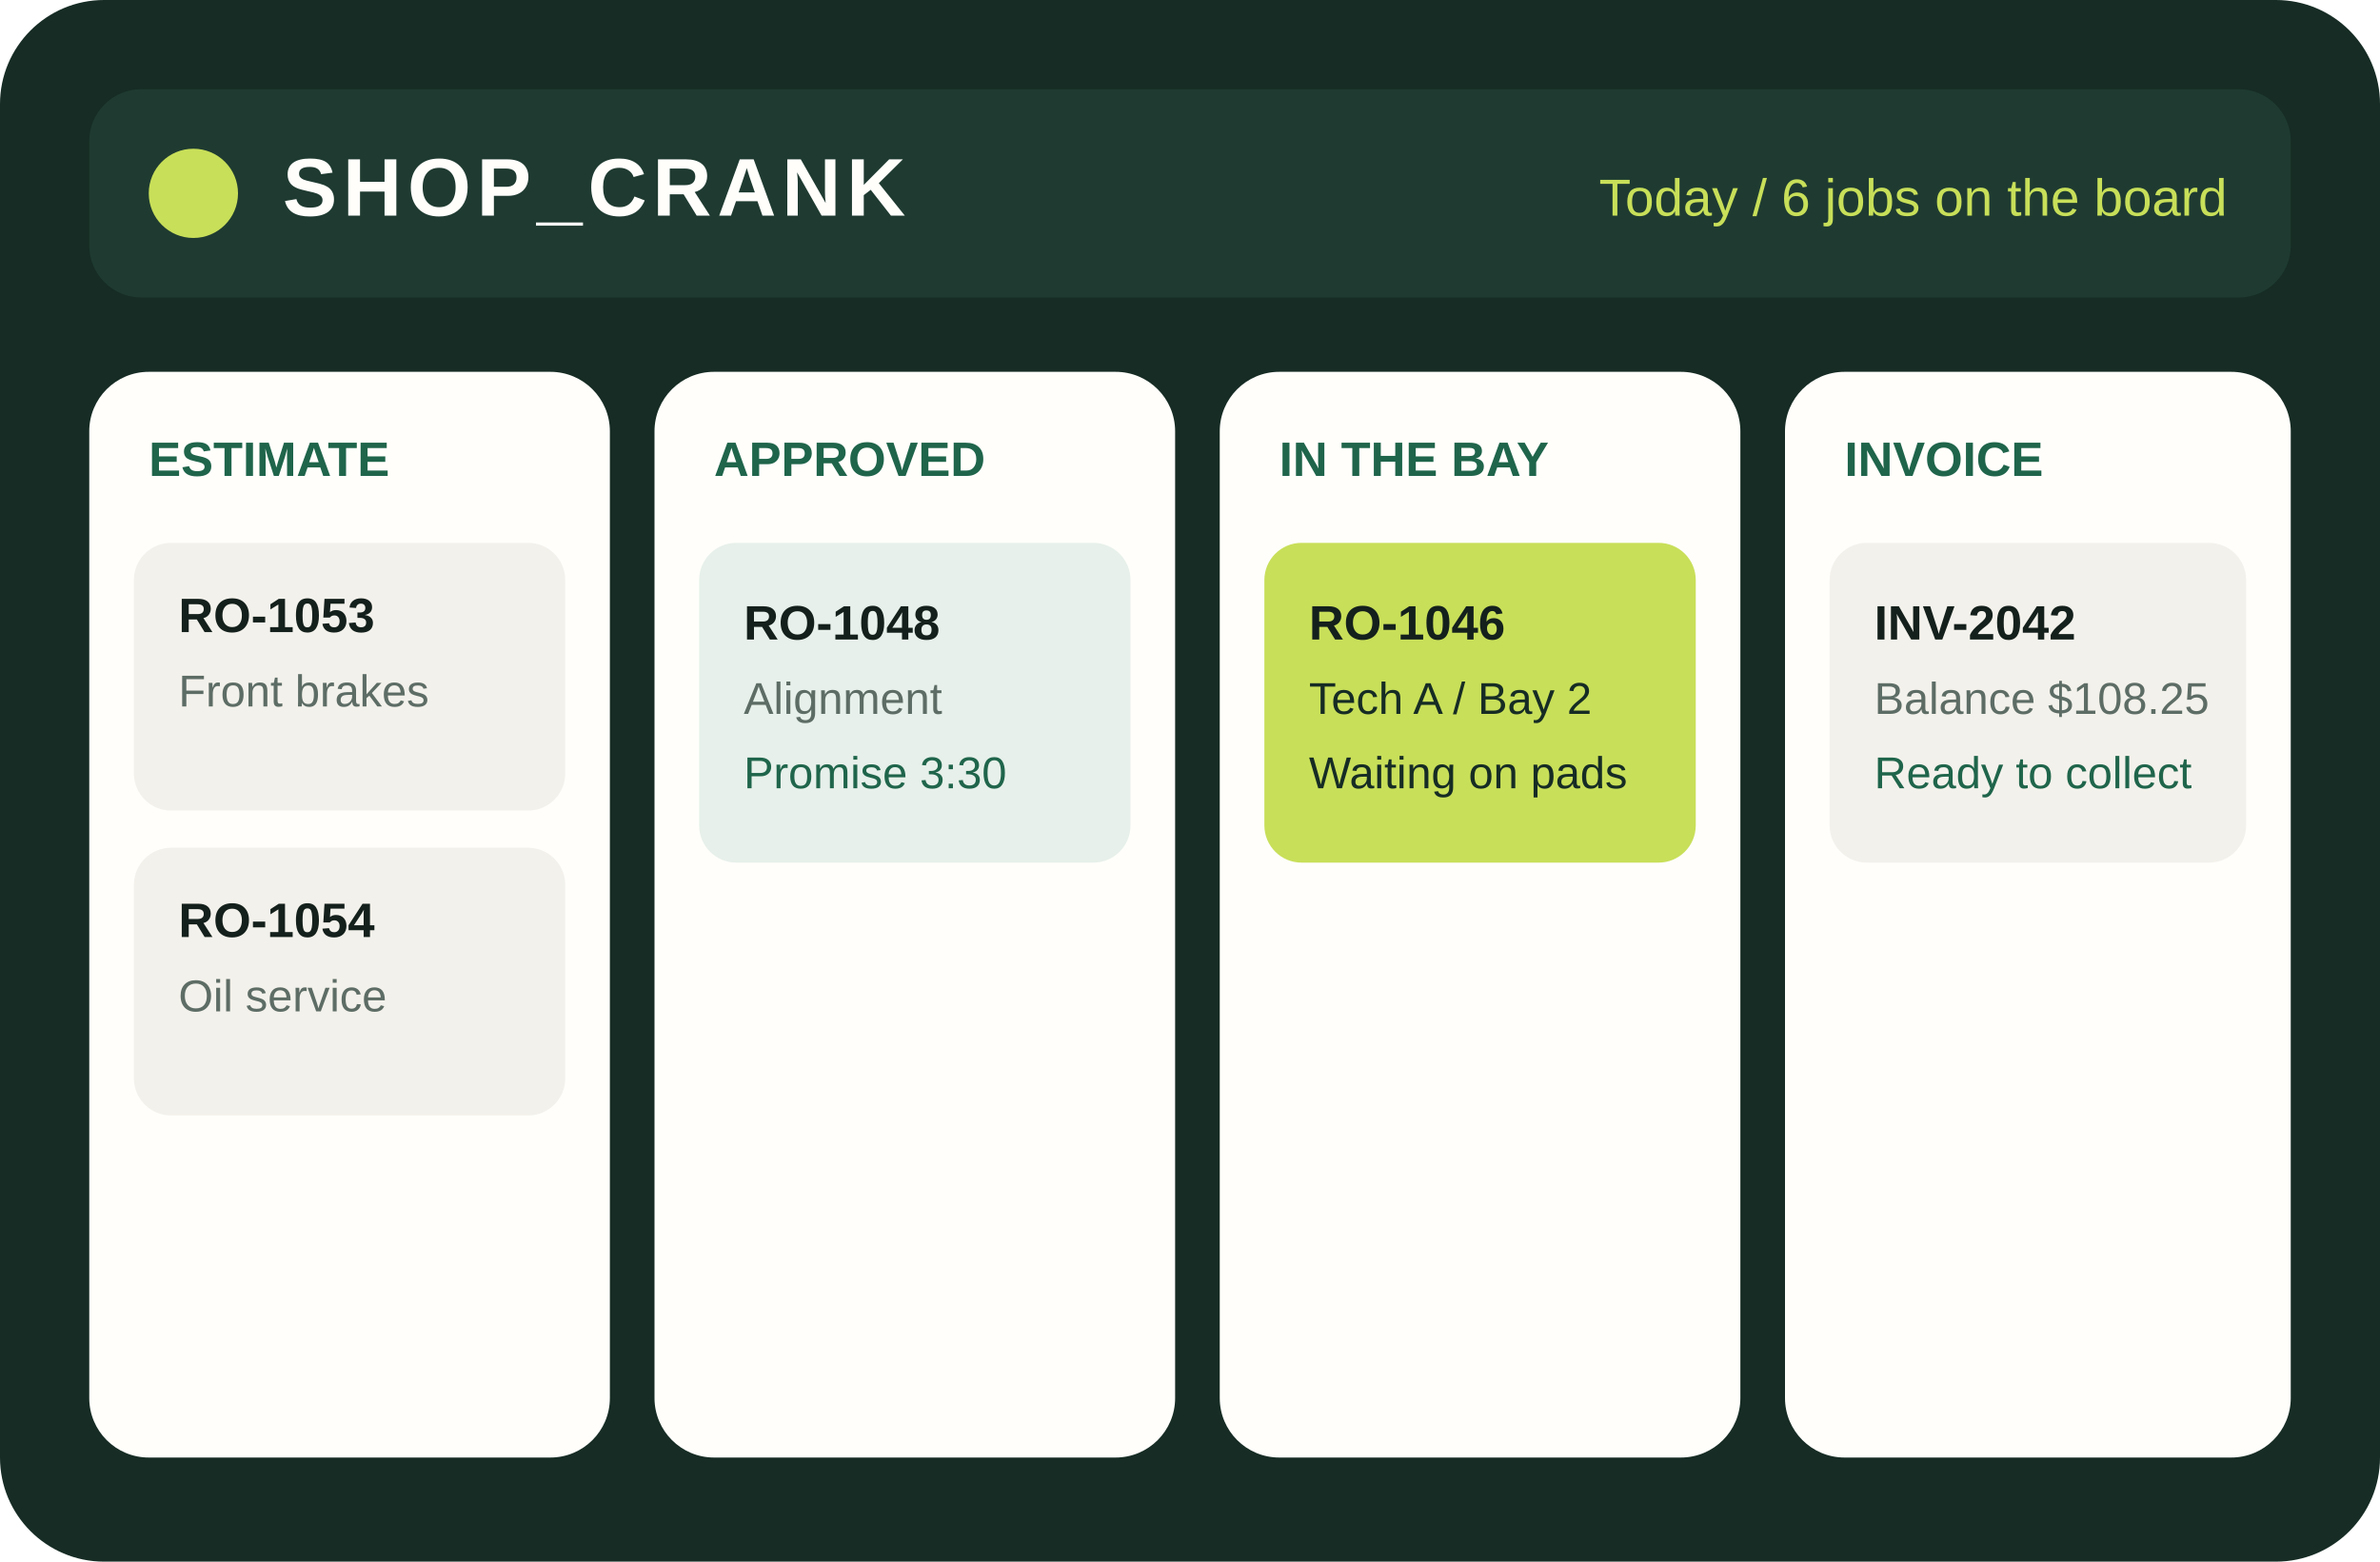
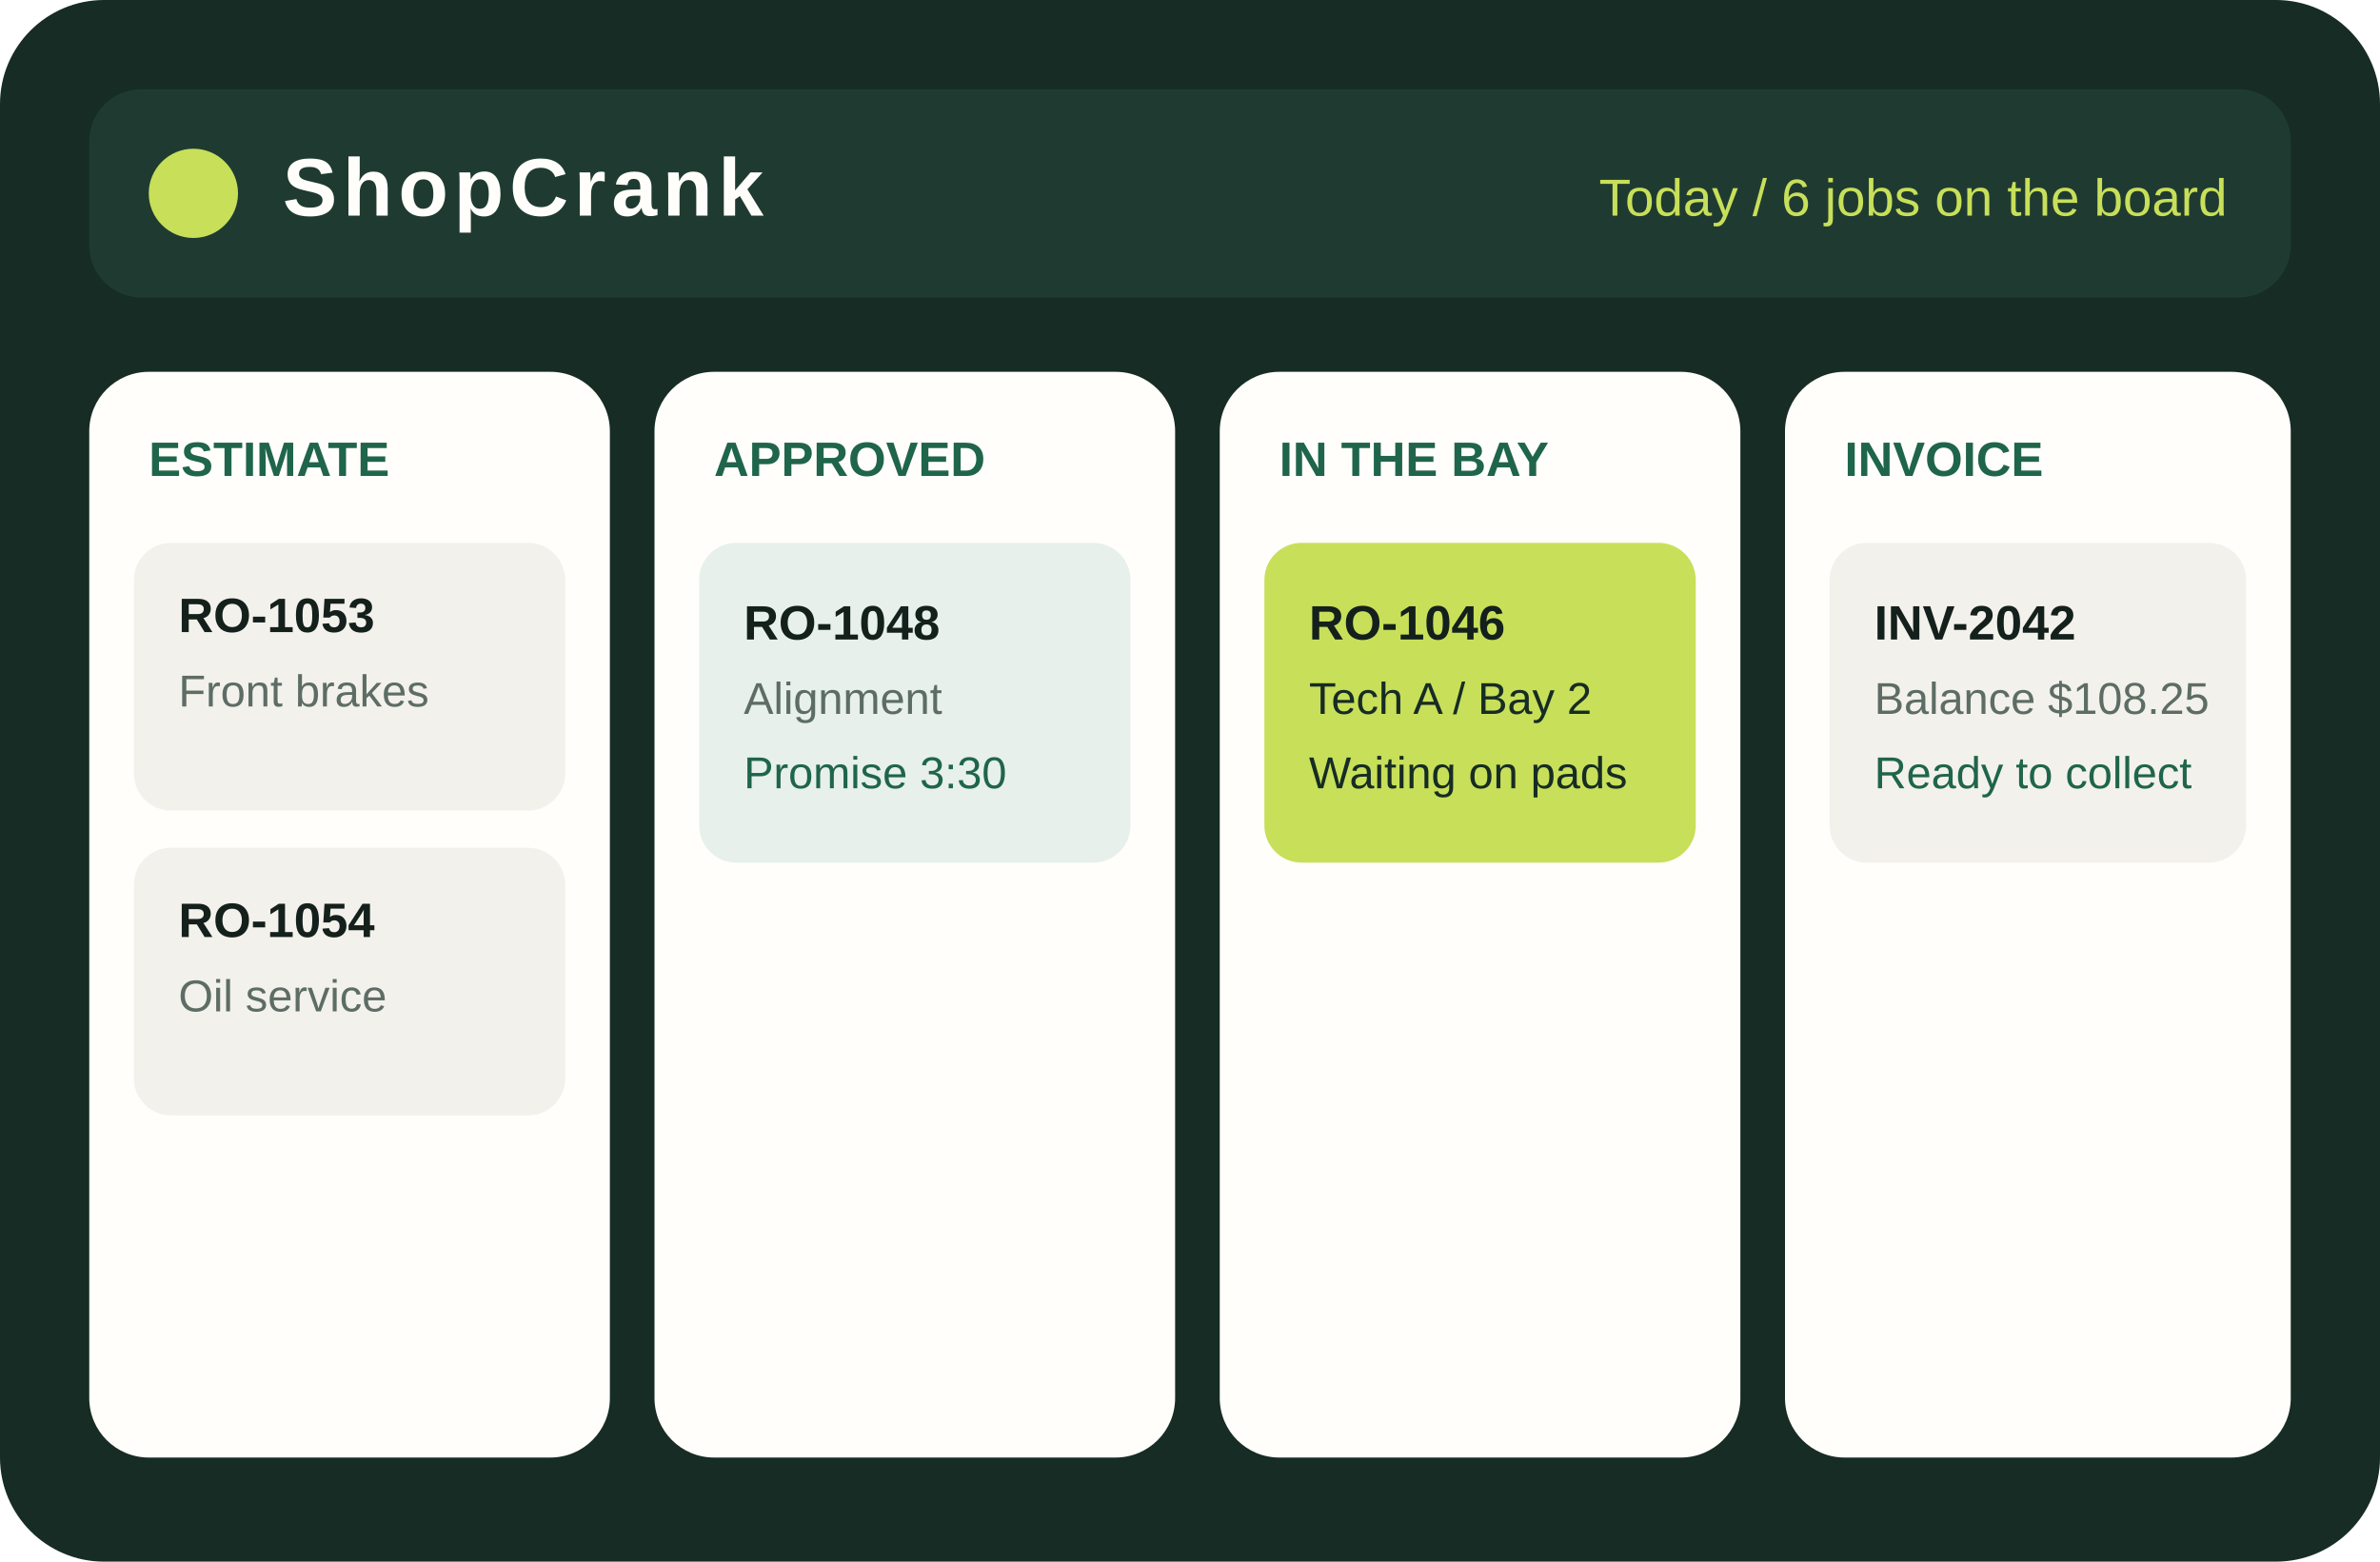
<svg xmlns="http://www.w3.org/2000/svg" viewBox="0 0 640 420" role="img" aria-labelledby="boardTitle boardDesc">
  <rect width="640" height="420" rx="28" fill="#162c24" />
  <rect x="24" y="24" width="592" height="56" rx="14" fill="#1f3b31" />
  <circle cx="52" cy="52" r="12" fill="#c8df59" />
-   <text x="76" y="58" fill="#fffefb" font-family="Arial Narrow, Arial, sans-serif" font-size="22" font-weight="700" letter-spacing="1.5">SHOP_CRANK</text>
+   <text x="76" y="58" fill="#fffefb" font-family="Arial Narrow, Arial, sans-serif" font-size="22" font-weight="700" letter-spacing="1.5">ShopCrank</text>
  <text x="430" y="58" fill="#c8df59" font-family="Arial, sans-serif" font-size="14">Today / 6 jobs on the board</text>
  <g font-family="Arial, sans-serif">
    <g>
      <rect x="24" y="100" width="140" height="292" rx="16" fill="#fffefb" />
      <text x="40" y="128" fill="#1f654b" font-size="13" font-weight="700">ESTIMATE</text>
      <rect x="36" y="146" width="116" height="72" rx="10" fill="#f3f1eb" />
      <text x="48" y="170" fill="#14201c" font-size="13" font-weight="700">RO-1053</text>
      <text x="48" y="190" fill="#5d6d66" font-size="12">Front brakes</text>
      <rect x="36" y="228" width="116" height="72" rx="10" fill="#f3f1eb" />
      <text x="48" y="252" fill="#14201c" font-size="13" font-weight="700">RO-1054</text>
      <text x="48" y="272" fill="#5d6d66" font-size="12">Oil service</text>
    </g>
    <g>
      <rect x="176" y="100" width="140" height="292" rx="16" fill="#fffefb" />
      <text x="192" y="128" fill="#1f654b" font-size="13" font-weight="700">APPROVED</text>
      <rect x="188" y="146" width="116" height="86" rx="10" fill="#e7f0ea" />
      <text x="200" y="172" fill="#14201c" font-size="13" font-weight="700">RO-1048</text>
      <text x="200" y="192" fill="#5d6d66" font-size="12">Alignment</text>
      <text x="200" y="212" fill="#1f654b" font-size="12">Promise 3:30</text>
    </g>
    <g>
      <rect x="328" y="100" width="140" height="292" rx="16" fill="#fffefb" />
      <text x="344" y="128" fill="#1f654b" font-size="13" font-weight="700">IN THE BAY</text>
      <rect x="340" y="146" width="116" height="86" rx="10" fill="#c8df59" />
      <text x="352" y="172" fill="#14201c" font-size="13" font-weight="700">RO-1046</text>
      <text x="352" y="192" fill="#162c24" font-size="12">Tech A / Bay 2</text>
      <text x="352" y="212" fill="#162c24" font-size="12">Waiting on pads</text>
    </g>
    <g>
      <rect x="480" y="100" width="136" height="292" rx="16" fill="#fffefb" />
      <text x="496" y="128" fill="#1f654b" font-size="13" font-weight="700">INVOICE</text>
      <rect x="492" y="146" width="112" height="86" rx="10" fill="#f3f1eb" />
      <text x="504" y="172" fill="#14201c" font-size="13" font-weight="700">INV-2042</text>
      <text x="504" y="192" fill="#5d6d66" font-size="12">Balance $108.25</text>
      <text x="504" y="212" fill="#1f654b" font-size="12">Ready to collect</text>
    </g>
  </g>
</svg>
